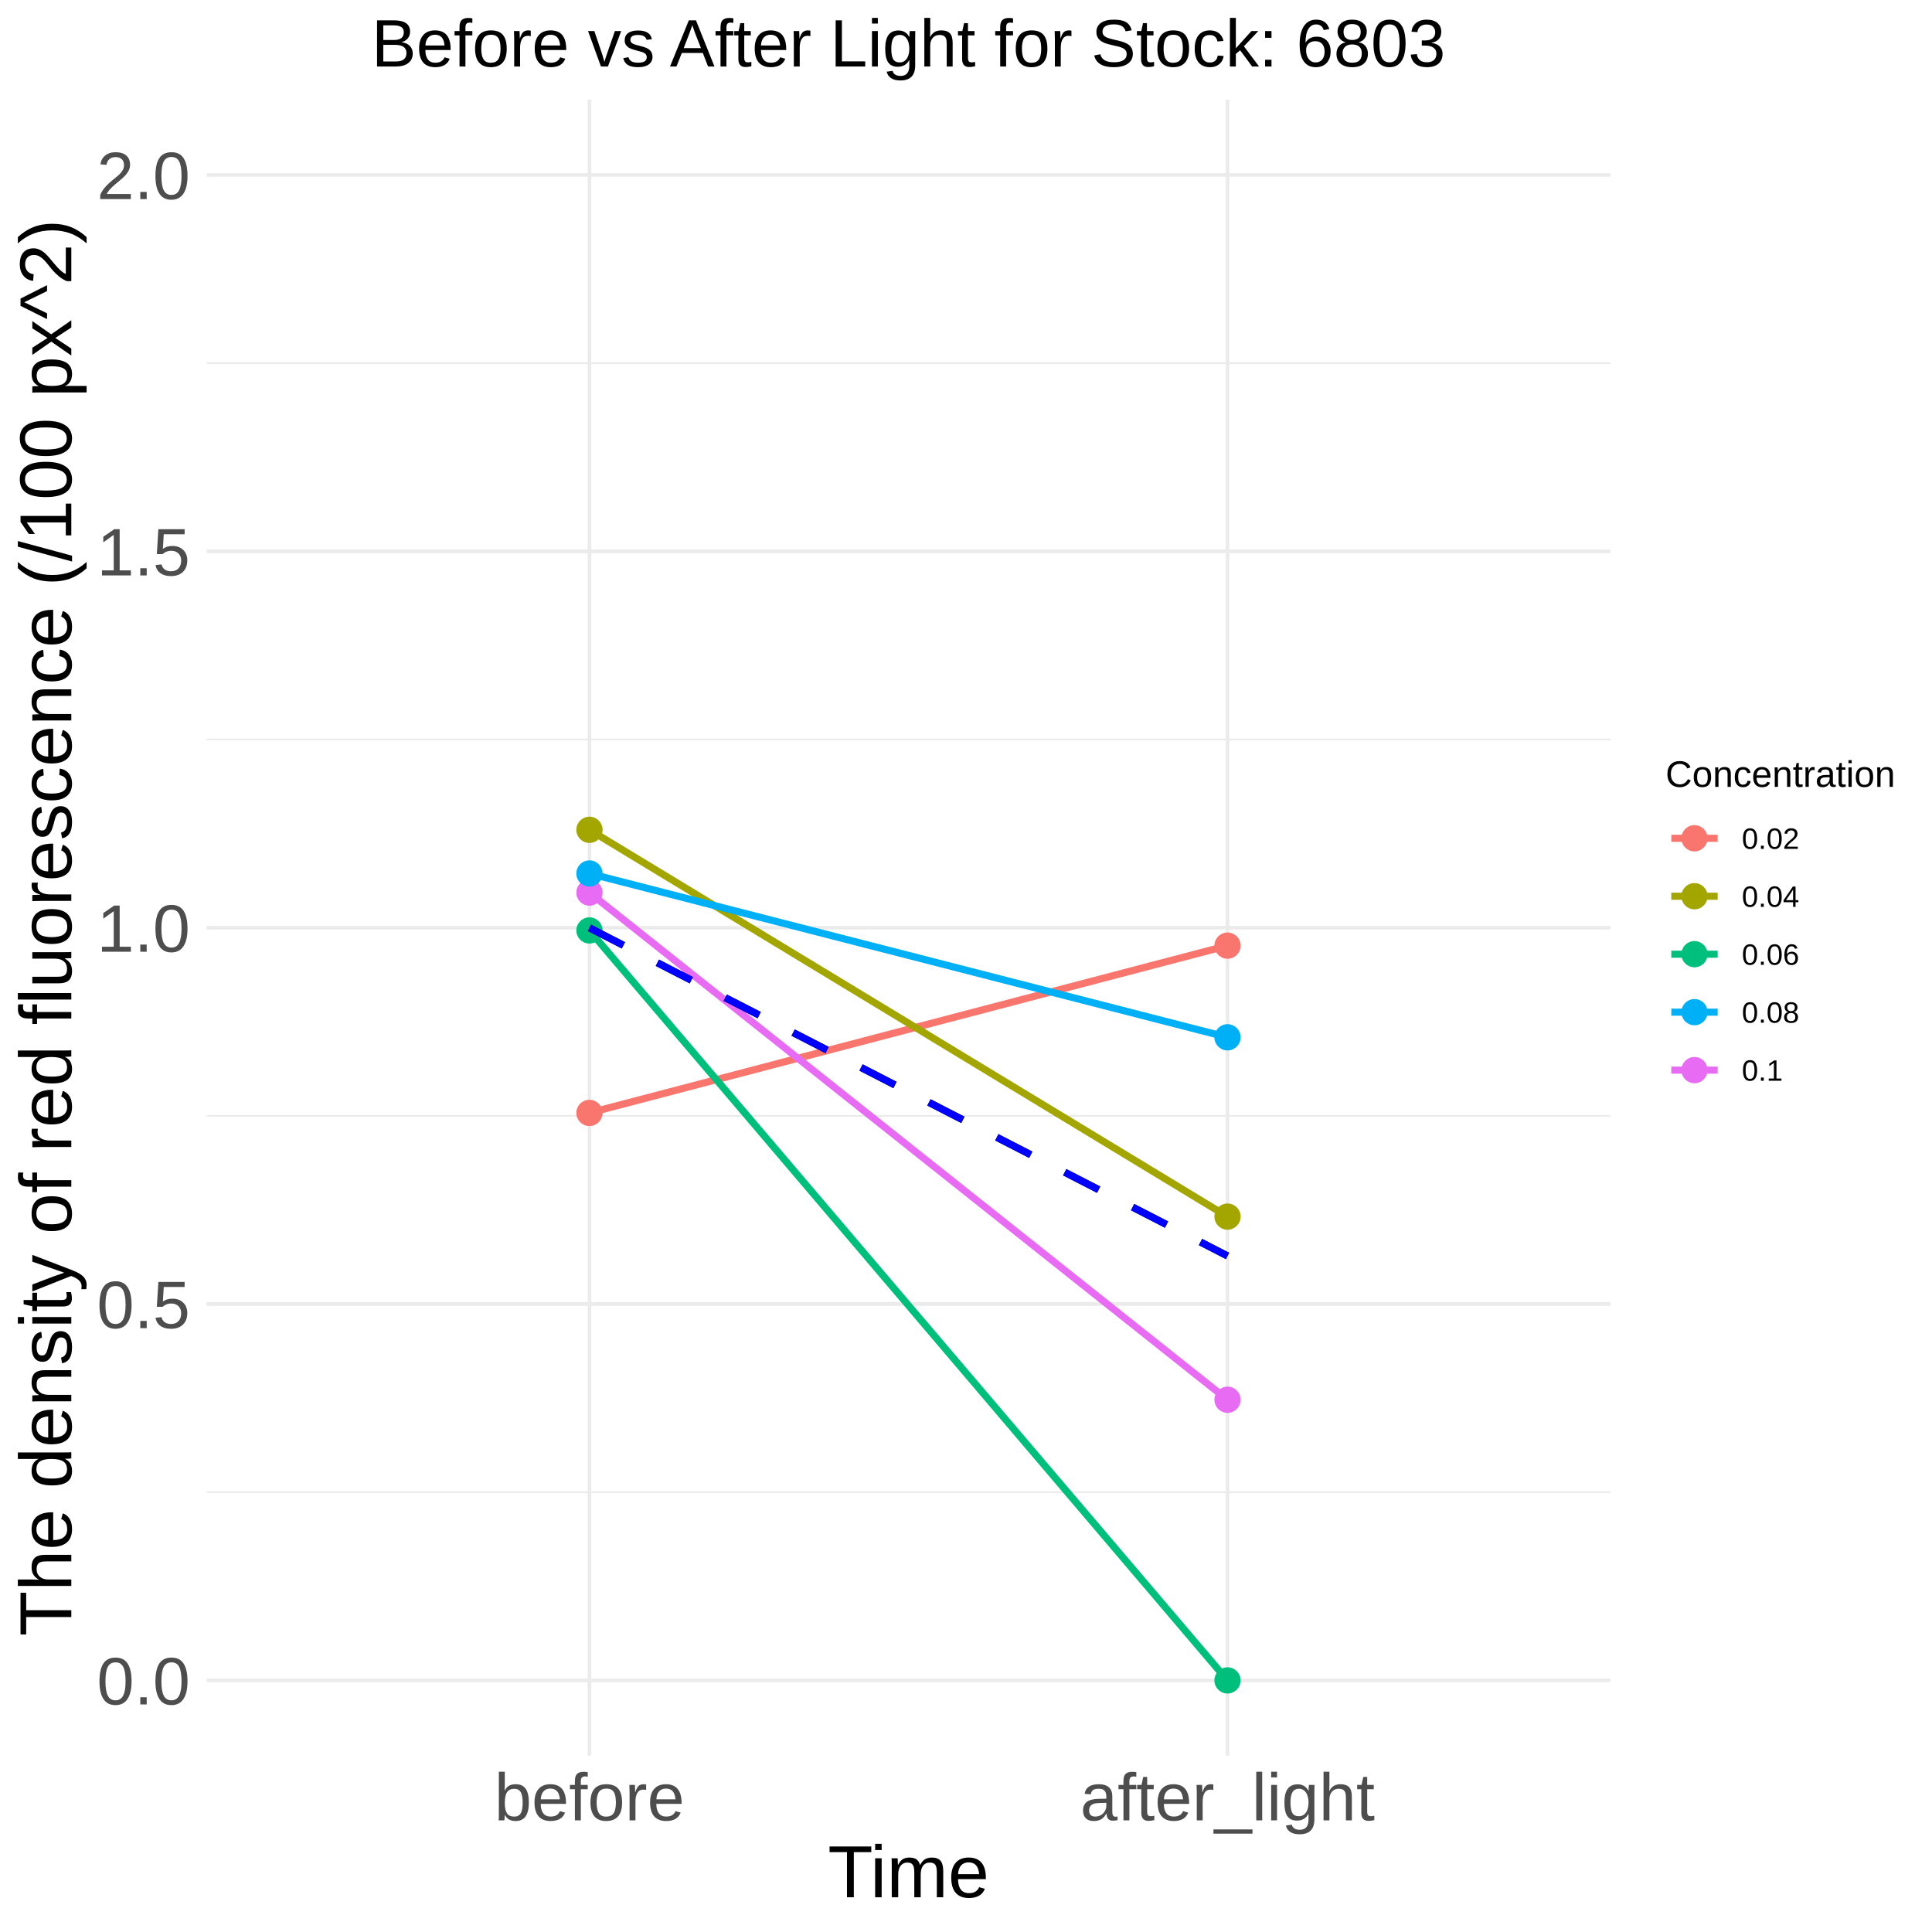
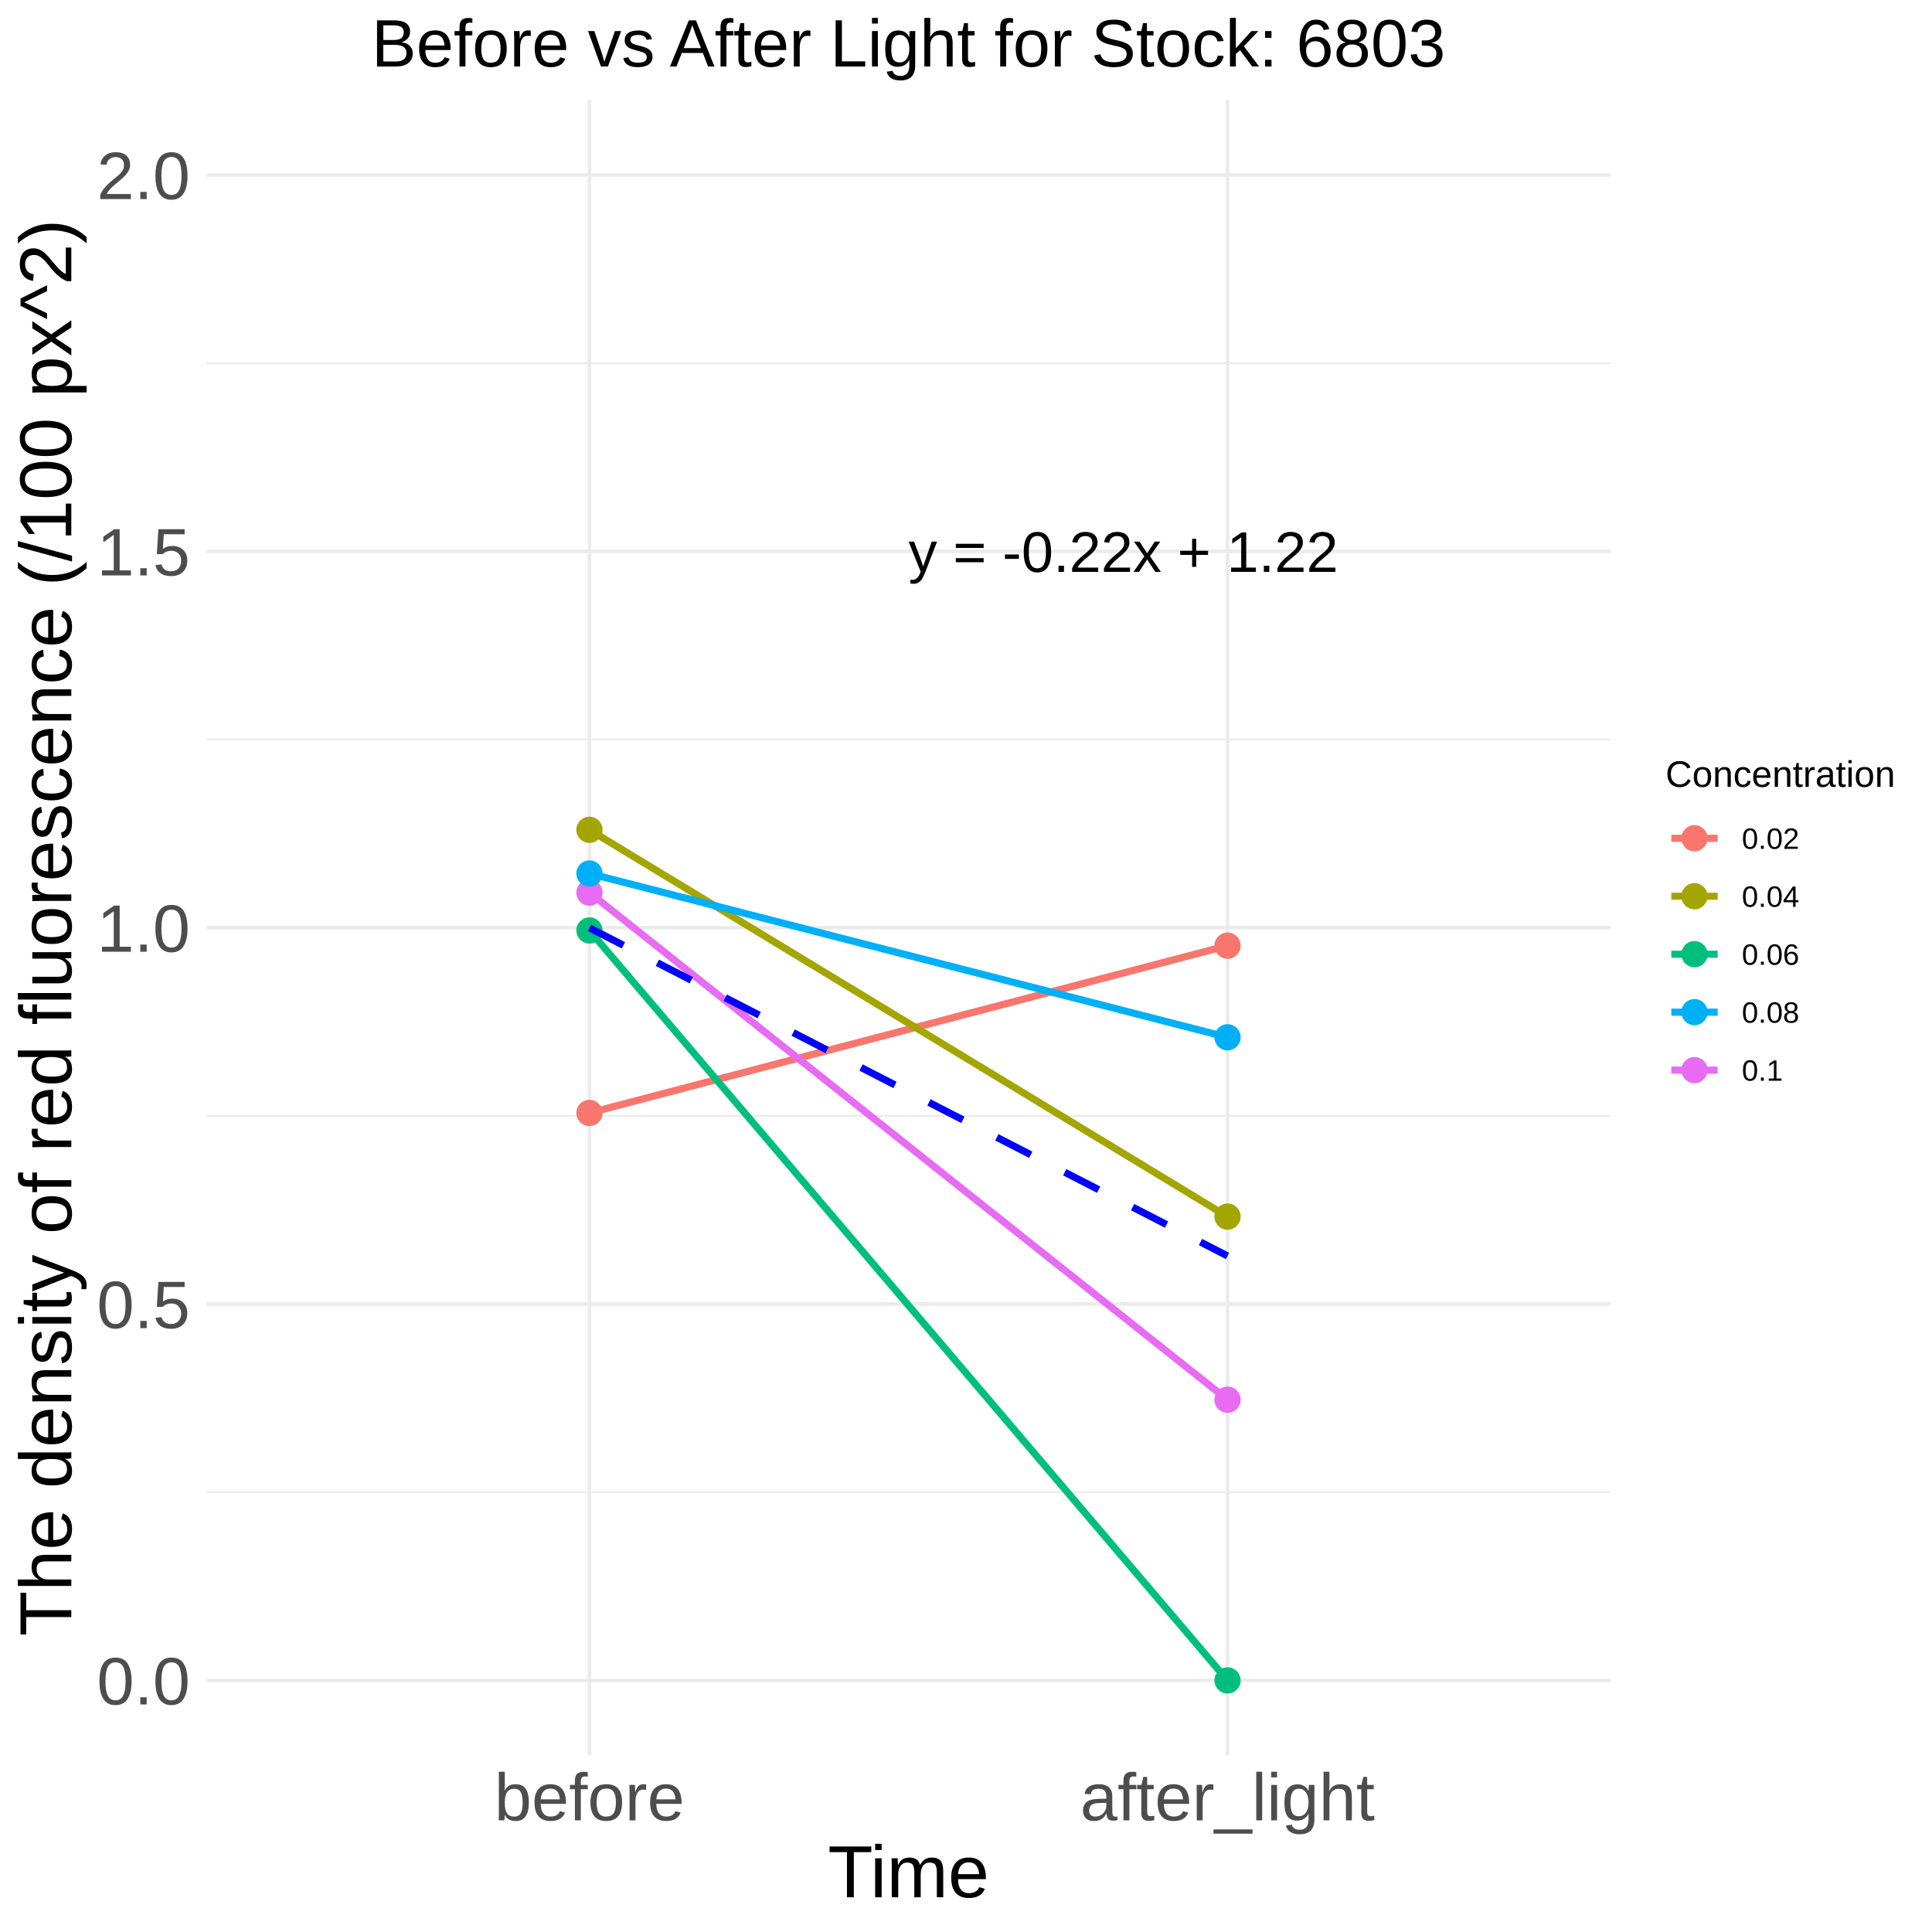
<svg xmlns="http://www.w3.org/2000/svg" class="svglite" width="576.00pt" height="576.00pt" viewBox="0 0 576.00 576.00">
  <defs>
    <style type="text/css">
    .svglite line, .svglite polyline, .svglite polygon, .svglite path, .svglite rect, .svglite circle {
      fill: none;
      stroke: #000000;
      stroke-linecap: round;
      stroke-linejoin: round;
      stroke-miterlimit: 10.00;
    }
    .svglite text {
      white-space: pre;
    }
  </style>
  </defs>
  <rect width="100%" height="100%" style="stroke: none; fill: none;" />
  <defs>
    <clipPath id="cpMC4wMHw1NzYuMDB8MC4wMHw1NzYuMDA=">
      <rect x="0.00" y="0.00" width="576.00" height="576.00" />
    </clipPath>
  </defs>
  <g clip-path="url(#cpMC4wMHw1NzYuMDB8MC4wMHw1NzYuMDA=)">
</g>
  <defs>
    <clipPath id="cpNjEuNjF8NDgwLjExfDI5LjczfDUyMy40Mw==">
      <rect x="61.61" y="29.73" width="418.50" height="493.70" />
    </clipPath>
  </defs>
  <g clip-path="url(#cpNjEuNjF8NDgwLjExfDI5LjczfDUyMy40Mw==)">
    <polyline points="61.61,444.89 480.11,444.89 " style="stroke-width: 0.53; stroke: #EBEBEB; stroke-linecap: butt;" />
    <polyline points="61.61,332.68 480.11,332.68 " style="stroke-width: 0.53; stroke: #EBEBEB; stroke-linecap: butt;" />
    <polyline points="61.61,220.48 480.11,220.48 " style="stroke-width: 0.53; stroke: #EBEBEB; stroke-linecap: butt;" />
    <polyline points="61.61,108.27 480.11,108.27 " style="stroke-width: 0.53; stroke: #EBEBEB; stroke-linecap: butt;" />
    <polyline points="61.61,500.99 480.11,500.99 " style="stroke-width: 1.07; stroke: #EBEBEB; stroke-linecap: butt;" />
    <polyline points="61.61,388.78 480.11,388.78 " style="stroke-width: 1.07; stroke: #EBEBEB; stroke-linecap: butt;" />
    <polyline points="61.61,276.58 480.11,276.58 " style="stroke-width: 1.07; stroke: #EBEBEB; stroke-linecap: butt;" />
    <polyline points="61.61,164.37 480.11,164.37 " style="stroke-width: 1.07; stroke: #EBEBEB; stroke-linecap: butt;" />
    <polyline points="61.61,52.17 480.11,52.17 " style="stroke-width: 1.07; stroke: #EBEBEB; stroke-linecap: butt;" />
    <polyline points="175.74,523.43 175.74,29.73 " style="stroke-width: 1.07; stroke: #EBEBEB; stroke-linecap: butt;" />
    <polyline points="365.97,523.43 365.97,29.73 " style="stroke-width: 1.07; stroke: #EBEBEB; stroke-linecap: butt;" />
    <polyline points="175.74,331.80 365.97,281.93 " style="stroke-width: 2.13; stroke: #F8766D; stroke-linecap: butt;" />
    <polyline points="175.74,247.40 365.97,362.72 " style="stroke-width: 2.13; stroke: #A3A500; stroke-linecap: butt;" />
    <polyline points="175.74,277.40 365.97,500.99 " style="stroke-width: 2.13; stroke: #00BF7D; stroke-linecap: butt;" />
    <polyline points="175.74,260.42 365.97,309.26 " style="stroke-width: 2.13; stroke: #00B0F6; stroke-linecap: butt;" />
    <polyline points="175.74,266.11 365.97,417.31 " style="stroke-width: 2.13; stroke: #E76BF3; stroke-linecap: butt;" />
    <circle cx="175.74" cy="266.11" r="3.56" style="stroke-width: 0.71; stroke: #E76BF3; fill: #E76BF3;" />
    <circle cx="365.97" cy="417.31" r="3.56" style="stroke-width: 0.71; stroke: #E76BF3; fill: #E76BF3;" />
    <circle cx="175.74" cy="260.42" r="3.56" style="stroke-width: 0.71; stroke: #00B0F6; fill: #00B0F6;" />
    <circle cx="365.97" cy="309.26" r="3.56" style="stroke-width: 0.71; stroke: #00B0F6; fill: #00B0F6;" />
    <circle cx="175.74" cy="277.40" r="3.56" style="stroke-width: 0.71; stroke: #00BF7D; fill: #00BF7D;" />
    <circle cx="365.97" cy="500.99" r="3.56" style="stroke-width: 0.71; stroke: #00BF7D; fill: #00BF7D;" />
    <circle cx="175.74" cy="247.40" r="3.56" style="stroke-width: 0.71; stroke: #A3A500; fill: #A3A500;" />
    <circle cx="365.97" cy="362.72" r="3.56" style="stroke-width: 0.71; stroke: #A3A500; fill: #A3A500;" />
    <circle cx="175.74" cy="331.80" r="3.56" style="stroke-width: 0.71; stroke: #F8766D; fill: #F8766D;" />
    <circle cx="365.97" cy="281.93" r="3.56" style="stroke-width: 0.71; stroke: #F8766D; fill: #F8766D;" />
-     <polyline points="175.74,276.63 365.97,374.44 " style="stroke-width: 2.13; stroke-dasharray: 11.38,11.38; stroke-linecap: butt;" />
    <polyline points="175.74,276.63 365.97,374.44 " style="stroke-width: 2.13; stroke: #0000FF; stroke-dasharray: 11.38,11.38; stroke-linecap: butt;" />
+     <text x="270.86" y="170.50" style="font-size: 17.07px; font-family: &quot;Arial&quot;;" textLength="128.04px" lengthAdjust="spacingAndGlyphs">y = -0.22x + 1.22</text>
  </g>
  <g clip-path="url(#cpMC4wMHw1NzYuMDB8MC4wMHw1NzYuMDA=)">
    <text x="56.68" y="508.16" text-anchor="end" style="font-size: 20.00px;fill: #4D4D4D; font-family: &quot;Arial&quot;;" textLength="27.81px" lengthAdjust="spacingAndGlyphs">0.0</text>
    <text x="56.68" y="395.96" text-anchor="end" style="font-size: 20.00px;fill: #4D4D4D; font-family: &quot;Arial&quot;;" textLength="27.81px" lengthAdjust="spacingAndGlyphs">0.5</text>
    <text x="56.68" y="283.75" text-anchor="end" style="font-size: 20.00px;fill: #4D4D4D; font-family: &quot;Arial&quot;;" textLength="27.81px" lengthAdjust="spacingAndGlyphs">1.0</text>
    <text x="56.68" y="171.55" text-anchor="end" style="font-size: 20.00px;fill: #4D4D4D; font-family: &quot;Arial&quot;;" textLength="27.81px" lengthAdjust="spacingAndGlyphs">1.5</text>
    <text x="56.68" y="59.35" text-anchor="end" style="font-size: 20.00px;fill: #4D4D4D; font-family: &quot;Arial&quot;;" textLength="27.81px" lengthAdjust="spacingAndGlyphs">2.0</text>
    <text x="175.74" y="542.71" text-anchor="middle" style="font-size: 20.00px;fill: #4D4D4D; font-family: &quot;Arial&quot;;" textLength="56.71px" lengthAdjust="spacingAndGlyphs">before</text>
    <text x="365.97" y="542.71" text-anchor="middle" style="font-size: 20.00px;fill: #4D4D4D; font-family: &quot;Arial&quot;;" textLength="87.84px" lengthAdjust="spacingAndGlyphs">after_light</text>
    <text x="270.86" y="565.65" text-anchor="middle" style="font-size: 22.00px; font-family: &quot;Arial&quot;;" textLength="48.88px" lengthAdjust="spacingAndGlyphs">Time</text>
    <text transform="translate(21.26,276.58) rotate(-90)" text-anchor="middle" style="font-size: 22.00px; font-family: &quot;Arial&quot;;" textLength="422.42px" lengthAdjust="spacingAndGlyphs">The density of red fluorescence (/100 px^2)</text>
    <text x="496.55" y="234.59" style="font-size: 11.00px; font-family: &quot;Arial&quot;;" textLength="68.49px" lengthAdjust="spacingAndGlyphs">Concentration</text>
    <line x1="498.28" y1="249.92" x2="512.10" y2="249.92" style="stroke-width: 2.13; stroke: #F8766D; stroke-linecap: butt;" />
    <circle cx="505.19" cy="249.92" r="3.56" style="stroke-width: 0.71; stroke: #F8766D; fill: #F8766D;" />
    <line x1="498.28" y1="267.20" x2="512.10" y2="267.20" style="stroke-width: 2.13; stroke: #A3A500; stroke-linecap: butt;" />
    <circle cx="505.19" cy="267.20" r="3.56" style="stroke-width: 0.71; stroke: #A3A500; fill: #A3A500;" />
    <line x1="498.28" y1="284.48" x2="512.10" y2="284.48" style="stroke-width: 2.13; stroke: #00BF7D; stroke-linecap: butt;" />
    <circle cx="505.19" cy="284.48" r="3.56" style="stroke-width: 0.71; stroke: #00BF7D; fill: #00BF7D;" />
    <line x1="498.28" y1="301.76" x2="512.10" y2="301.76" style="stroke-width: 2.13; stroke: #00B0F6; stroke-linecap: butt;" />
    <circle cx="505.19" cy="301.76" r="3.56" style="stroke-width: 0.71; stroke: #00B0F6; fill: #00B0F6;" />
    <line x1="498.28" y1="319.04" x2="512.10" y2="319.04" style="stroke-width: 2.13; stroke: #E76BF3; stroke-linecap: butt;" />
    <circle cx="505.19" cy="319.04" r="3.56" style="stroke-width: 0.71; stroke: #E76BF3; fill: #E76BF3;" />
    <text x="519.31" y="253.08" style="font-size: 8.80px; font-family: &quot;Arial&quot;;" textLength="17.13px" lengthAdjust="spacingAndGlyphs">0.02</text>
    <text x="519.31" y="270.36" style="font-size: 8.80px; font-family: &quot;Arial&quot;;" textLength="17.13px" lengthAdjust="spacingAndGlyphs">0.04</text>
    <text x="519.31" y="287.64" style="font-size: 8.80px; font-family: &quot;Arial&quot;;" textLength="17.13px" lengthAdjust="spacingAndGlyphs">0.06</text>
    <text x="519.31" y="304.92" style="font-size: 8.80px; font-family: &quot;Arial&quot;;" textLength="17.13px" lengthAdjust="spacingAndGlyphs">0.08</text>
    <text x="519.31" y="322.20" style="font-size: 8.80px; font-family: &quot;Arial&quot;;" textLength="12.23px" lengthAdjust="spacingAndGlyphs">0.1</text>
    <text x="270.86" y="19.83" text-anchor="middle" style="font-size: 20.00px; font-family: &quot;Arial&quot;;" textLength="321.32px" lengthAdjust="spacingAndGlyphs">Before vs After Light for Stock: 6803</text>
  </g>
</svg>
